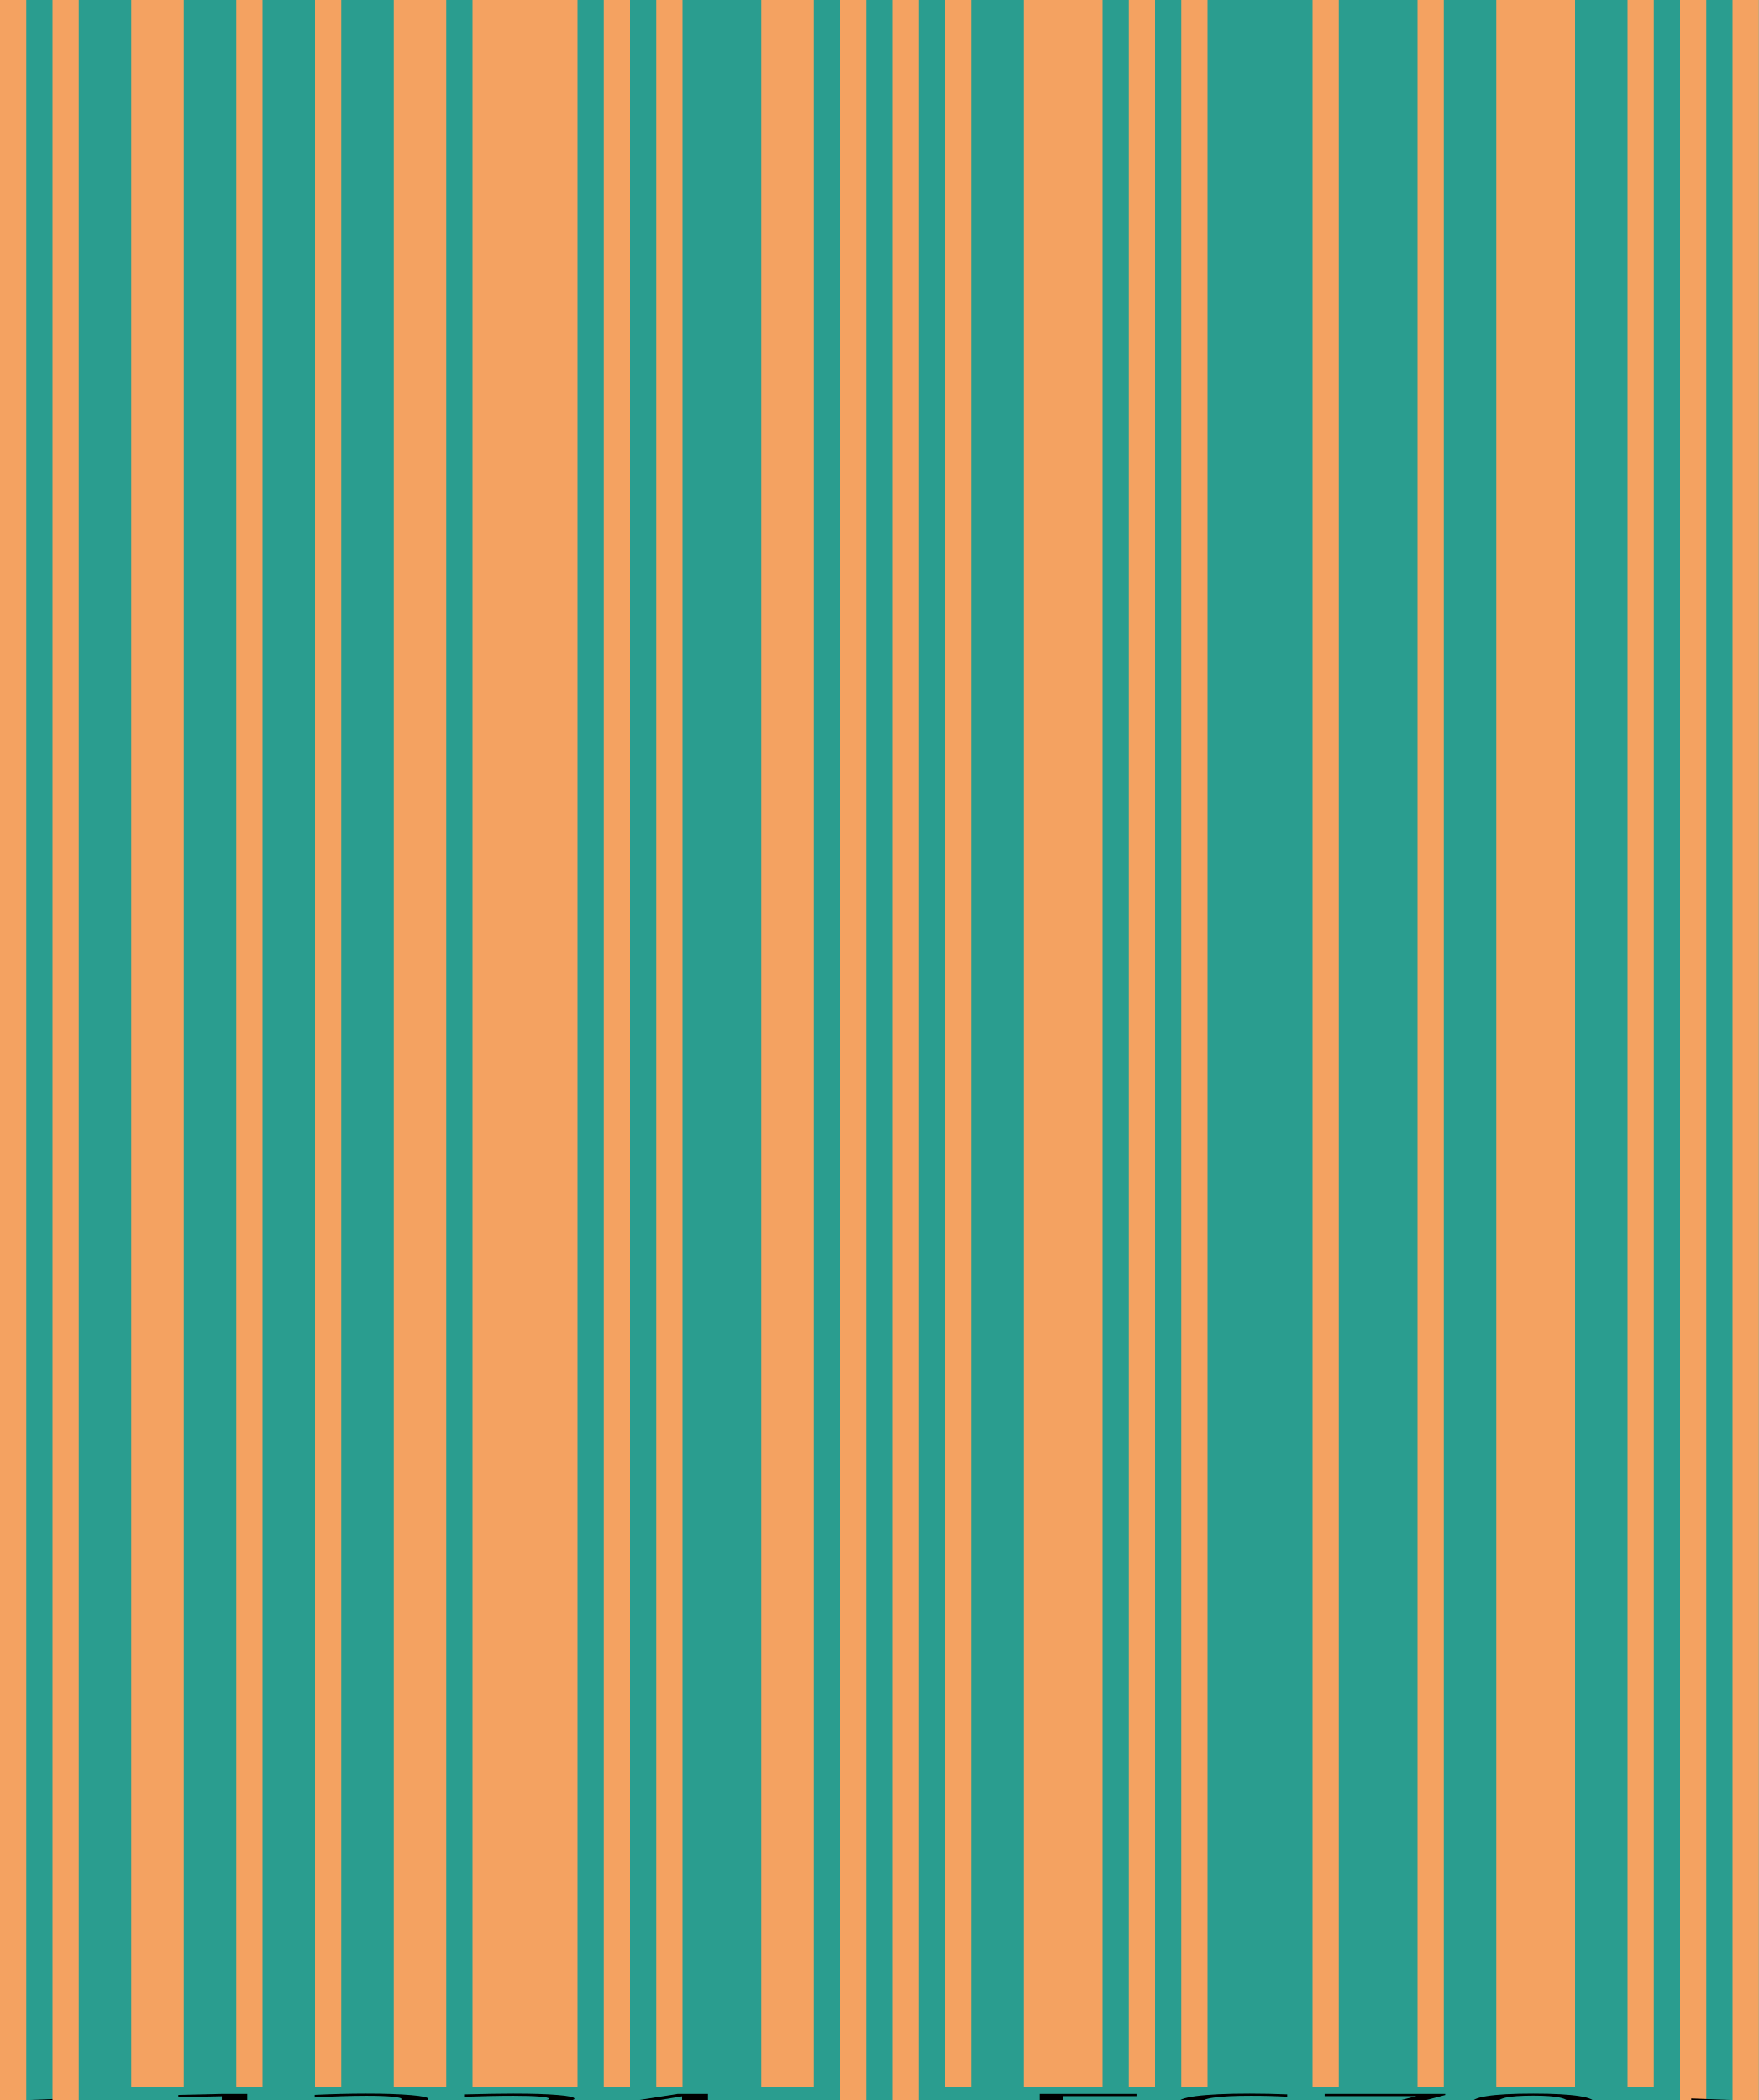
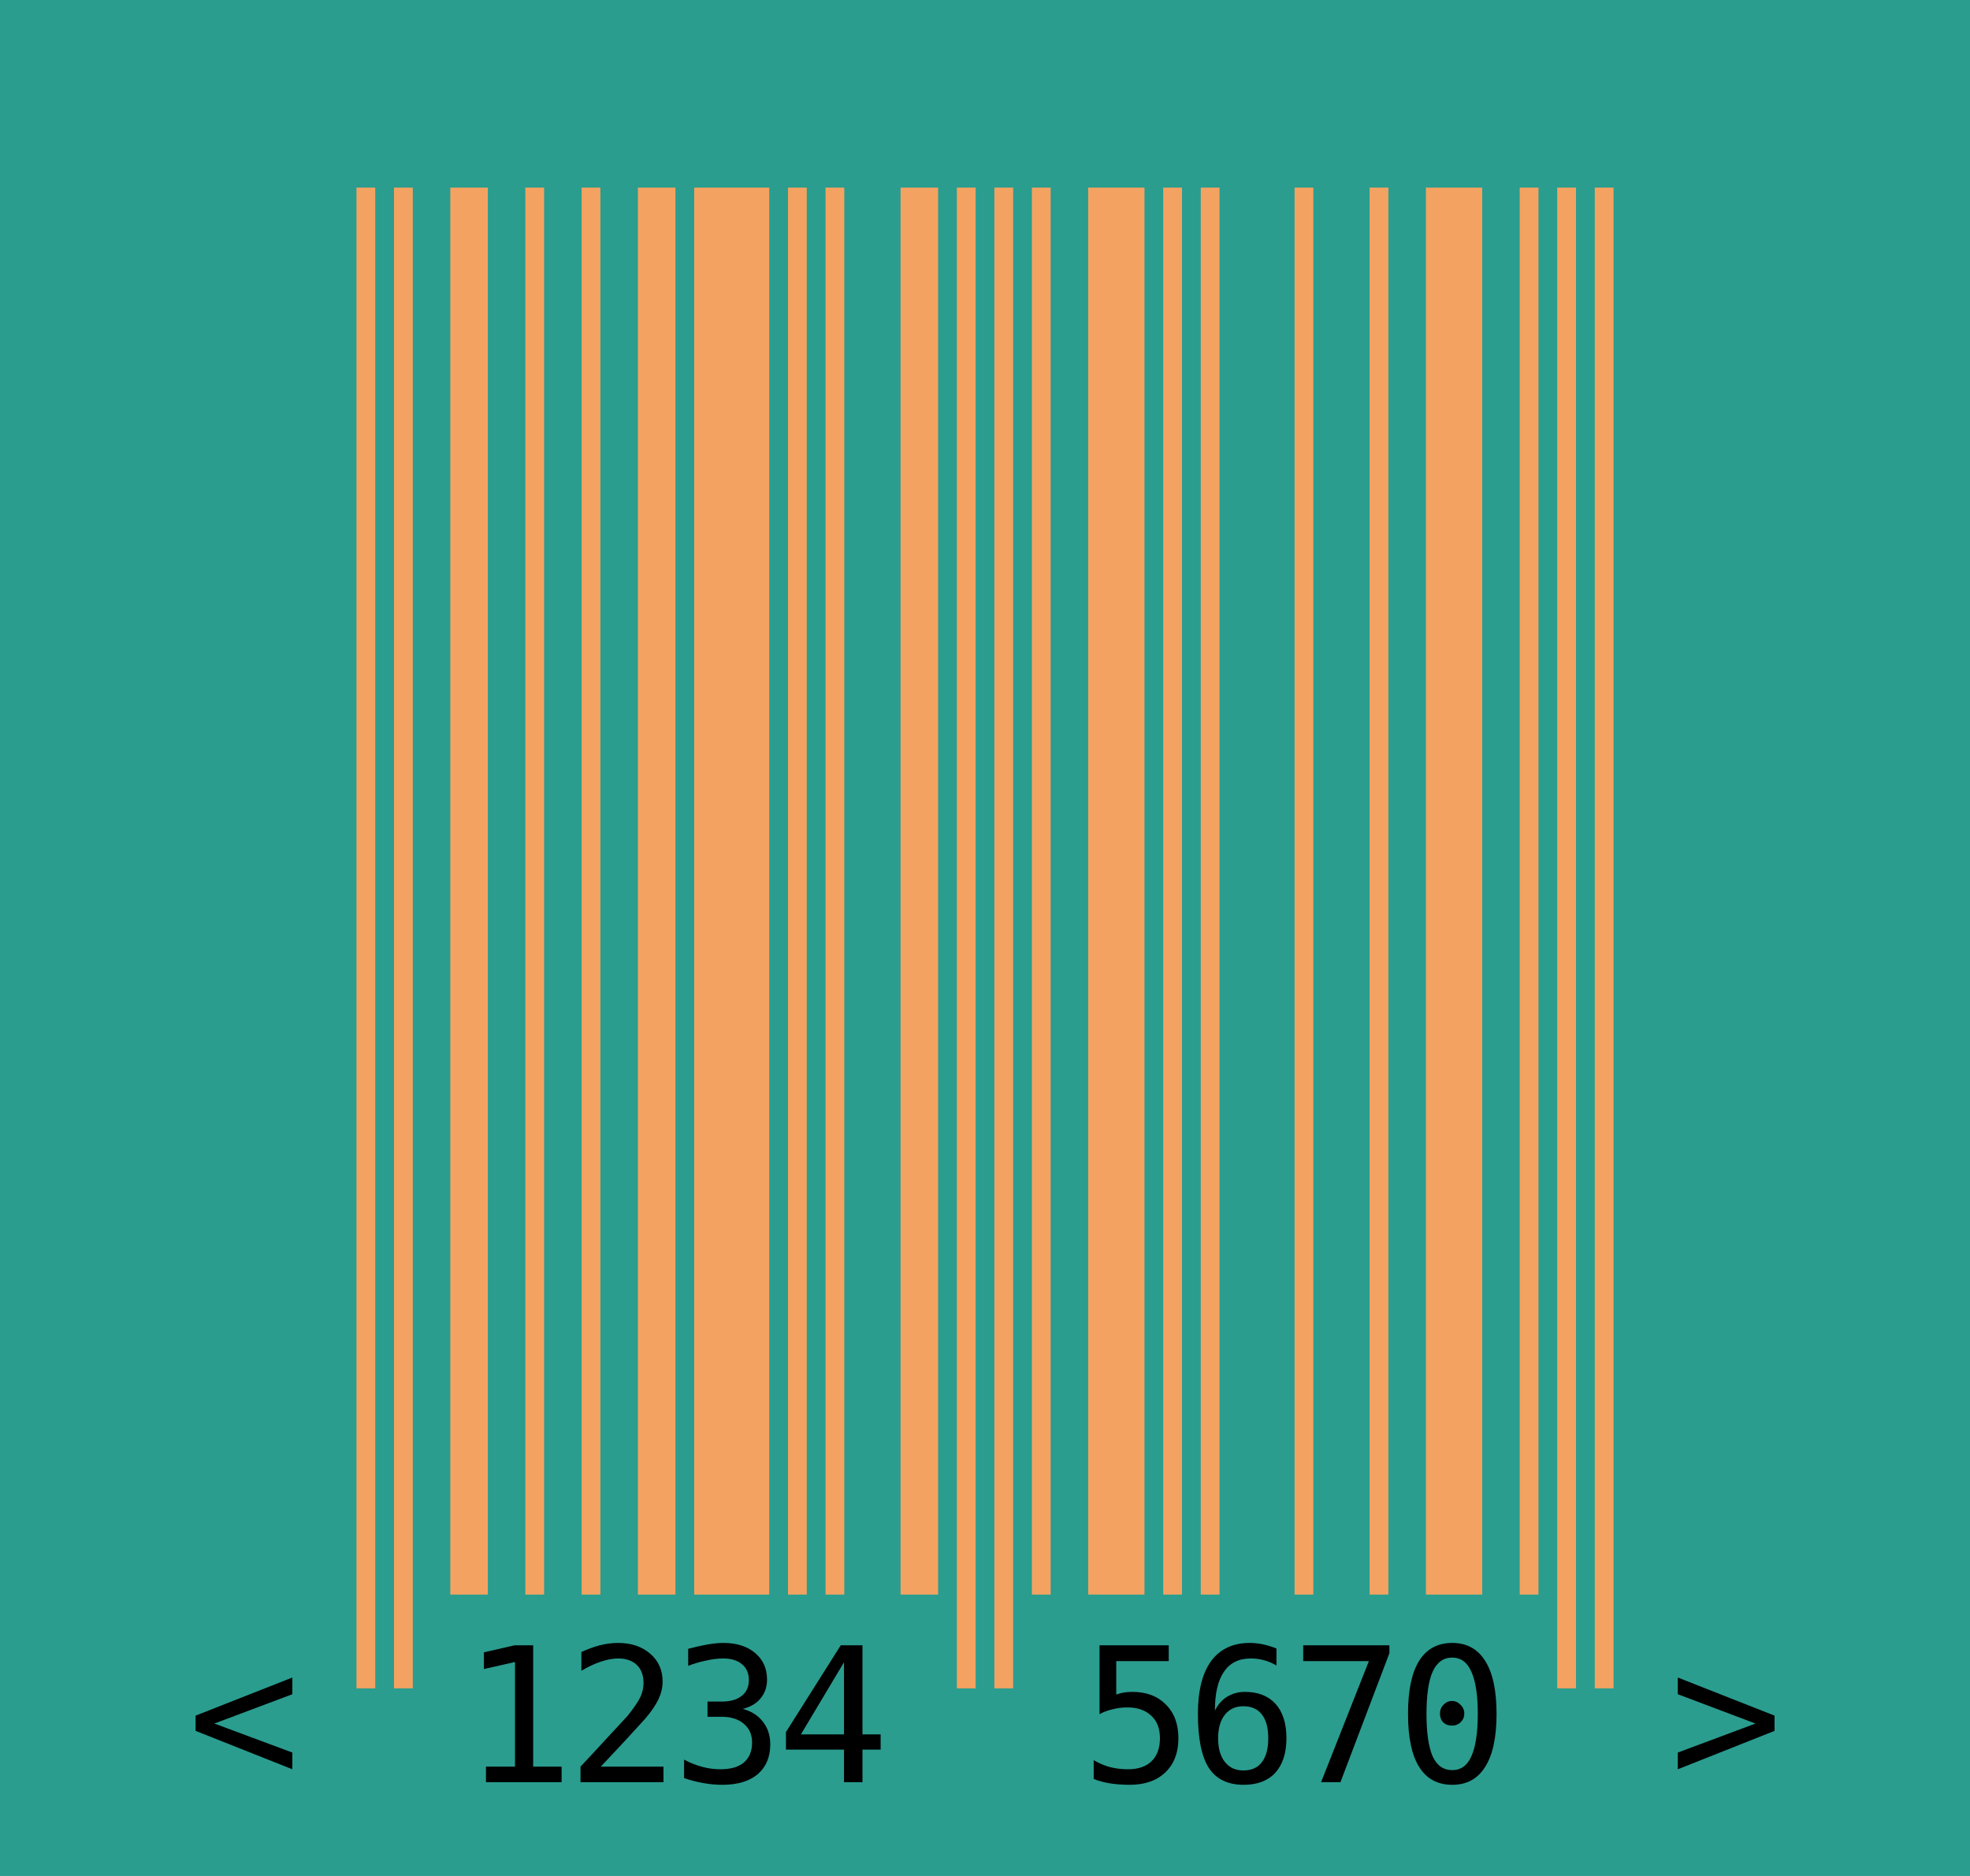
- <svg xmlns="http://www.w3.org/2000/svg" version="1.1" width="670" height="800" viewBox="0 0 670 800">
+ <svg xmlns="http://www.w3.org/2000/svg" version="1.1" width="105" height="100" viewBox="0 0 105 100">
  <g>
-     <rect x="0" y="0" width="670" height="800" fill="#2a9d8f" />
-     <g transform="translate(0 0) scale(10 1)">
+     <rect x="0" y="0" width="105" height="100" fill="#2a9d8f" />
+     <g transform="translate(10 10)">
      <g>
-         <text x="0" y="805" text-anchor="middle" font-family="monospace" font-size="10" fill="black">&lt;</text>
+         <text x="3" y="85" text-anchor="middle" font-family="monospace" font-size="10" fill="black">&lt;</text>
      </g>
      <g>
-         <rect x="0" y="0" width="1" height="800" fill="#f4a261" />
-         <rect x="2" y="0" width="1" height="800" fill="#f4a261" />
+         <rect x="9" y="0" width="1" height="80" fill="#f4a261" />
+         <rect x="11" y="0" width="1" height="80" fill="#f4a261" />
      </g>
      <g>
-         <rect x="5" y="0" width="2" height="795" fill="#f4a261" />
-         <rect x="9" y="0" width="1" height="795" fill="#f4a261" />
-         <text x="8.6" y="805" text-anchor="middle" font-family="monospace" font-size="10" fill="black">1</text>
+         <rect x="14" y="0" width="2" height="75" fill="#f4a261" />
+         <rect x="18" y="0" width="1" height="75" fill="#f4a261" />
+         <text x="17.6" y="85" text-anchor="middle" font-family="monospace" font-size="10" fill="black">1</text>
      </g>
      <g>
-         <rect x="12" y="0" width="1" height="795" fill="#f4a261" />
-         <rect x="15" y="0" width="2" height="795" fill="#f4a261" />
-         <text x="14.2" y="805" text-anchor="middle" font-family="monospace" font-size="10" fill="black">2</text>
+         <rect x="21" y="0" width="1" height="75" fill="#f4a261" />
+         <rect x="24" y="0" width="2" height="75" fill="#f4a261" />
+         <text x="23.2" y="85" text-anchor="middle" font-family="monospace" font-size="10" fill="black">2</text>
      </g>
      <g>
-         <rect x="18" y="0" width="4" height="795" fill="#f4a261" />
-         <rect x="23" y="0" width="1" height="795" fill="#f4a261" />
-         <text x="19.8" y="805" text-anchor="middle" font-family="monospace" font-size="10" fill="black">3</text>
+         <rect x="27" y="0" width="4" height="75" fill="#f4a261" />
+         <rect x="32" y="0" width="1" height="75" fill="#f4a261" />
+         <text x="28.8" y="85" text-anchor="middle" font-family="monospace" font-size="10" fill="black">3</text>
      </g>
      <g>
-         <rect x="25" y="0" width="1" height="795" fill="#f4a261" />
-         <rect x="29" y="0" width="2" height="795" fill="#f4a261" />
-         <text x="25.4" y="805" text-anchor="middle" font-family="monospace" font-size="10" fill="black">4</text>
+         <rect x="34" y="0" width="1" height="75" fill="#f4a261" />
+         <rect x="38" y="0" width="2" height="75" fill="#f4a261" />
+         <text x="34.4" y="85" text-anchor="middle" font-family="monospace" font-size="10" fill="black">4</text>
      </g>
      <g>
-         <rect x="32" y="0" width="1" height="800" fill="#f4a261" />
-         <rect x="34" y="0" width="1" height="800" fill="#f4a261" />
+         <rect x="41" y="0" width="1" height="80" fill="#f4a261" />
+         <rect x="43" y="0" width="1" height="80" fill="#f4a261" />
      </g>
      <g>
-         <rect x="36" y="0" width="1" height="795" fill="#f4a261" />
-         <rect x="39" y="0" width="3" height="795" fill="#f4a261" />
-         <text x="41.6" y="805" text-anchor="middle" font-family="monospace" font-size="10" fill="black">5</text>
+         <rect x="45" y="0" width="1" height="75" fill="#f4a261" />
+         <rect x="48" y="0" width="3" height="75" fill="#f4a261" />
+         <text x="50.6" y="85" text-anchor="middle" font-family="monospace" font-size="10" fill="black">5</text>
      </g>
      <g>
-         <rect x="43" y="0" width="1" height="795" fill="#f4a261" />
-         <rect x="45" y="0" width="1" height="795" fill="#f4a261" />
-         <text x="47.2" y="805" text-anchor="middle" font-family="monospace" font-size="10" fill="black">6</text>
+         <rect x="52" y="0" width="1" height="75" fill="#f4a261" />
+         <rect x="54" y="0" width="1" height="75" fill="#f4a261" />
+         <text x="56.2" y="85" text-anchor="middle" font-family="monospace" font-size="10" fill="black">6</text>
      </g>
      <g>
-         <rect x="50" y="0" width="1" height="795" fill="#f4a261" />
-         <rect x="54" y="0" width="1" height="795" fill="#f4a261" />
-         <text x="52.8" y="805" text-anchor="middle" font-family="monospace" font-size="10" fill="black">7</text>
+         <rect x="59" y="0" width="1" height="75" fill="#f4a261" />
+         <rect x="63" y="0" width="1" height="75" fill="#f4a261" />
+         <text x="61.8" y="85" text-anchor="middle" font-family="monospace" font-size="10" fill="black">7</text>
      </g>
      <g>
-         <rect x="57" y="0" width="3" height="795" fill="#f4a261" />
-         <rect x="62" y="0" width="1" height="795" fill="#f4a261" />
-         <text x="58.4" y="805" text-anchor="middle" font-family="monospace" font-size="10" fill="black">0</text>
+         <rect x="66" y="0" width="3" height="75" fill="#f4a261" />
+         <rect x="71" y="0" width="1" height="75" fill="#f4a261" />
+         <text x="67.4" y="85" text-anchor="middle" font-family="monospace" font-size="10" fill="black">0</text>
      </g>
      <g>
-         <rect x="64" y="0" width="1" height="800" fill="#f4a261" />
-         <rect x="66" y="0" width="1" height="800" fill="#f4a261" />
+         <rect x="73" y="0" width="1" height="80" fill="#f4a261" />
+         <rect x="75" y="0" width="1" height="80" fill="#f4a261" />
      </g>
      <g>
-         <text x="67" y="805" text-anchor="middle" font-family="monospace" font-size="10" fill="black">&gt;</text>
+         <text x="82" y="85" text-anchor="middle" font-family="monospace" font-size="10" fill="black">&gt;</text>
      </g>
    </g>
  </g>
</svg>
